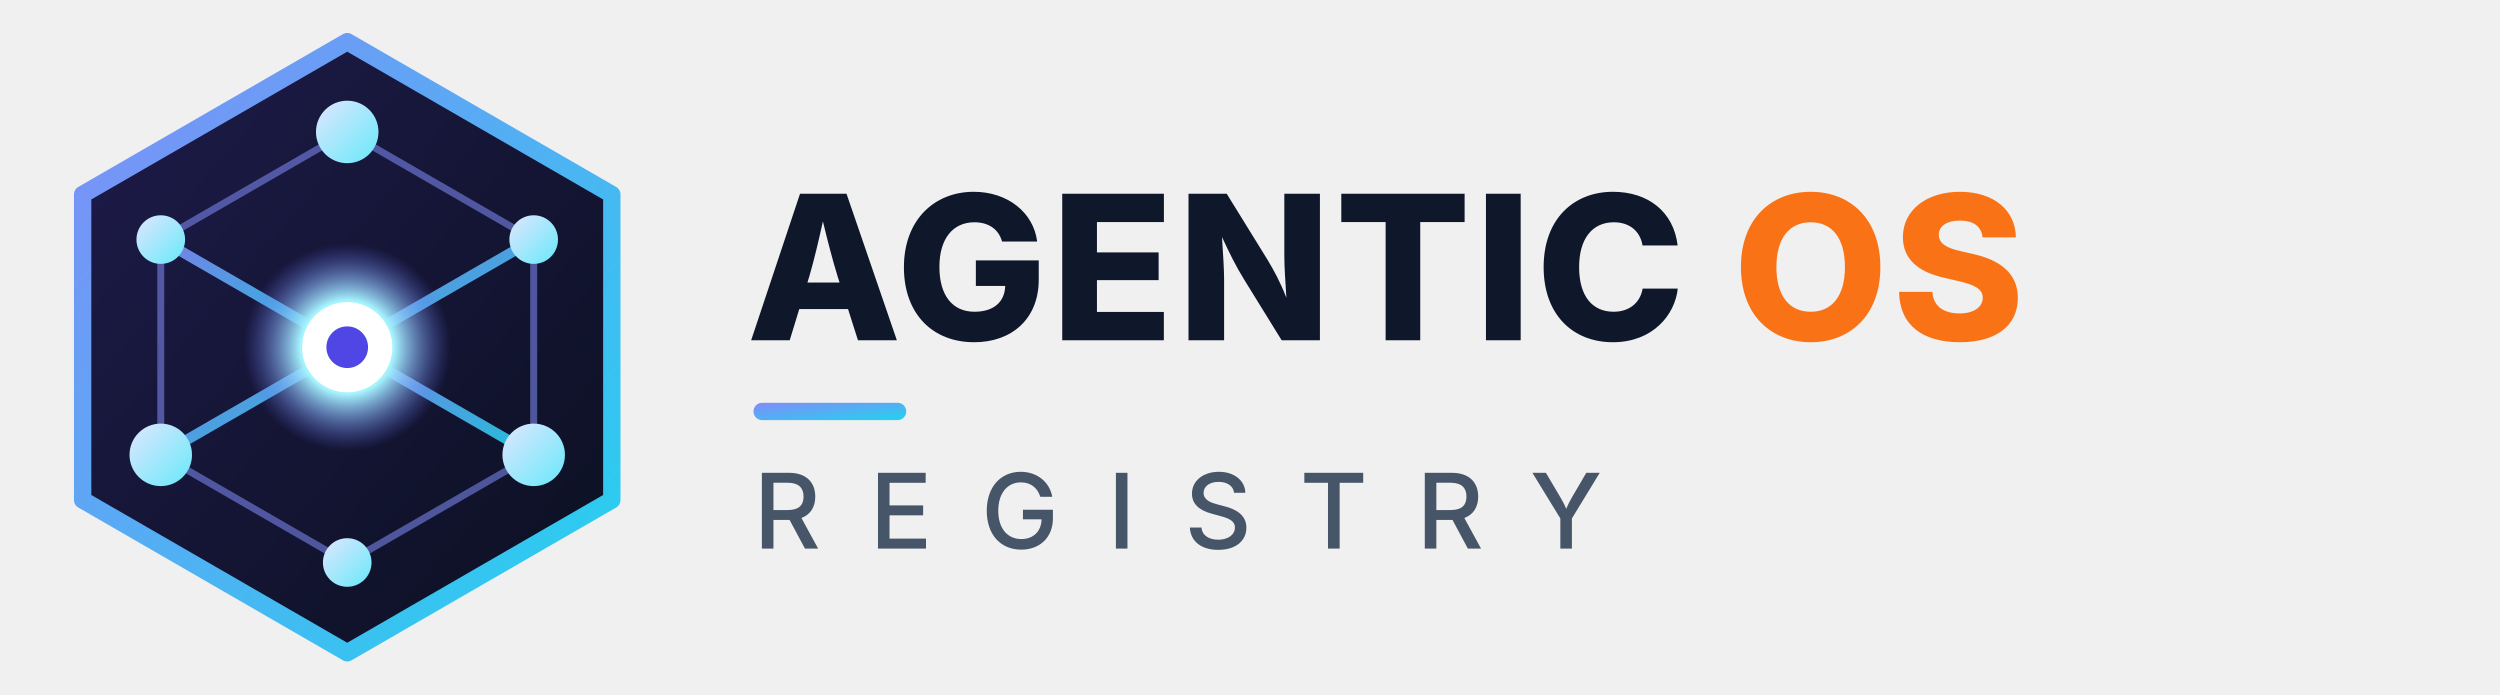
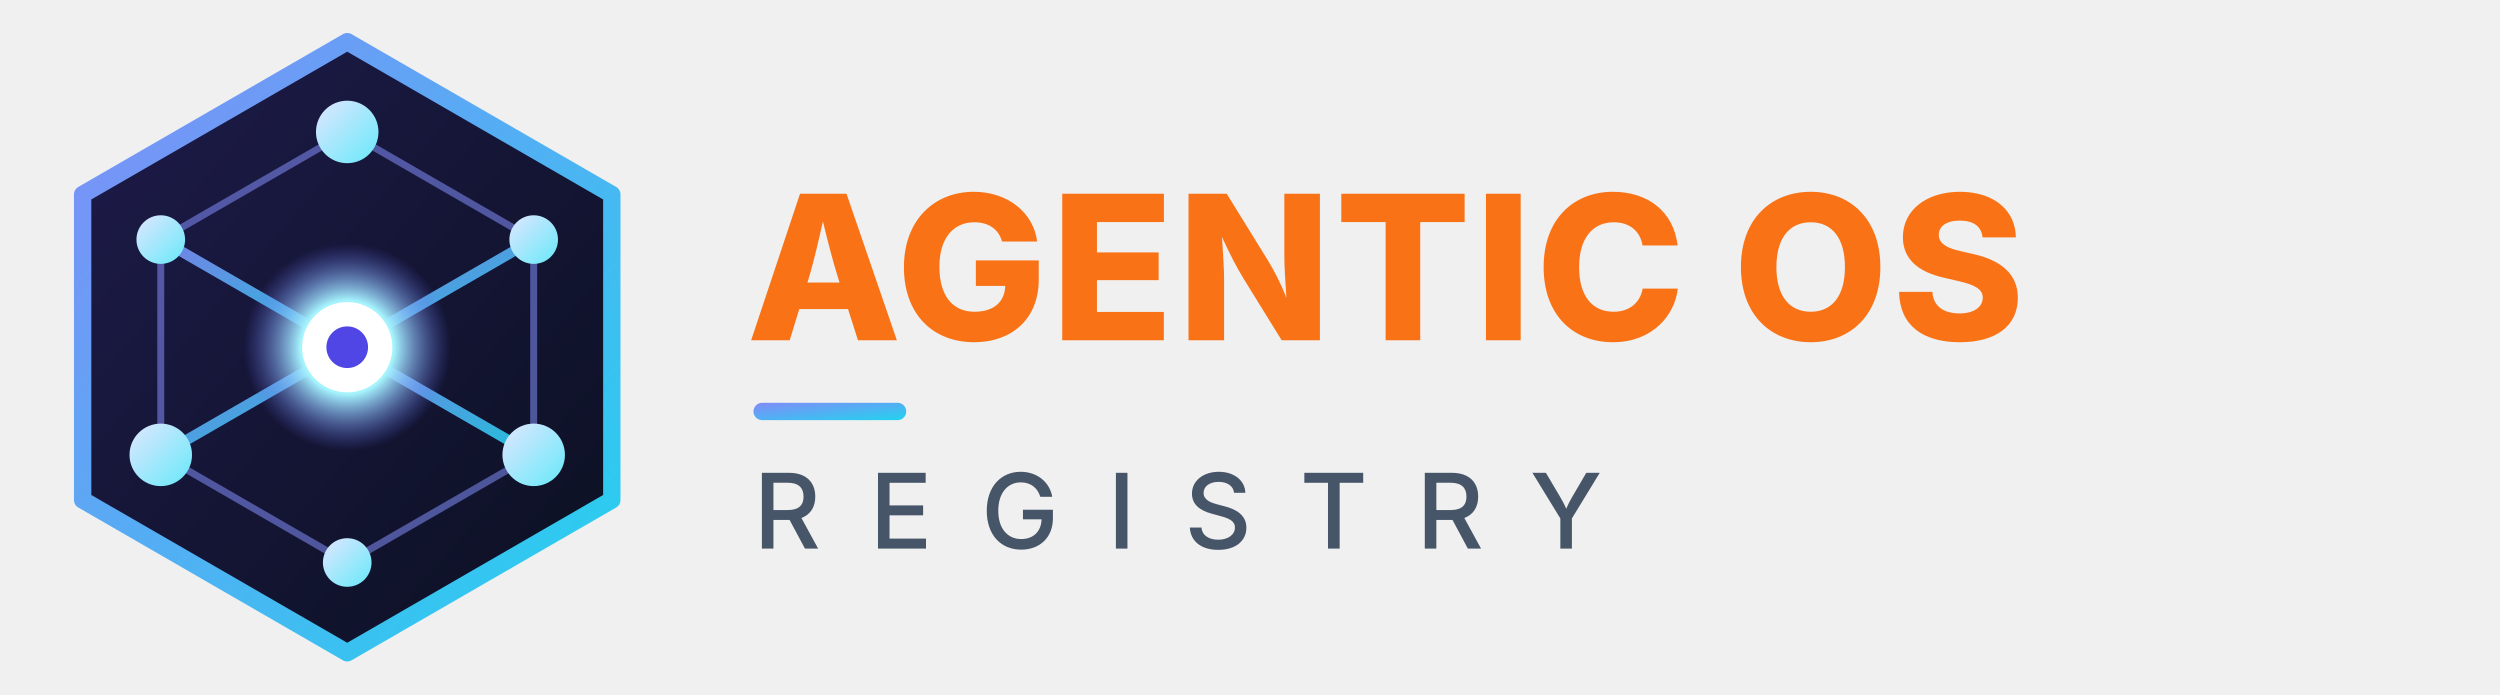
<svg xmlns="http://www.w3.org/2000/svg" viewBox="0 0 720 200" width="720" height="200" role="img">
  <g transform="translate(0 0)">
    <defs>
      <linearGradient id="bg" x1="0" y1="0" x2="1" y2="1">
        <stop offset="0" stop-color="#1e1b4b" />
        <stop offset="1" stop-color="#0b1020" />
      </linearGradient>
      <linearGradient id="ed" x1="0" y1="0" x2="1" y2="1">
        <stop offset="0" stop-color="#818cf8" />
        <stop offset="1" stop-color="#22d3ee" />
      </linearGradient>
      <linearGradient id="n" x1="0" y1="0" x2="1" y2="1">
        <stop offset="0" stop-color="#e0e7ff" />
        <stop offset="1" stop-color="#67e8f9" />
      </linearGradient>
      <radialGradient id="core">
        <stop offset="0" stop-color="#fff" />
        <stop offset=".45" stop-color="#a5f3fc" />
        <stop offset="1" stop-color="#6366f1" stop-opacity="0" />
      </radialGradient>
    </defs>
    <polygon points="100.0,12.0 176.2,56.0 176.2,144.0 100.0,188.0 23.8,144.0 23.8,56.0" fill="url(#bg)" stroke="url(#ed)" stroke-width="5" stroke-linejoin="round" />
    <polygon points="100.0,38.0 153.7,69.0 153.7,131.0 100.0,162.0 46.3,131.0 46.3,69.0" fill="none" stroke="#818cf8" stroke-opacity=".55" stroke-width="2" />
    <g stroke="url(#ed)" stroke-width="3" stroke-linecap="round" opacity=".9">
      <line x1="100" y1="100" x2="100.0" y2="38.0" />
      <line x1="100" y1="100" x2="153.7" y2="69.0" />
      <line x1="100" y1="100" x2="153.7" y2="131.0" />
      <line x1="100" y1="100" x2="100.0" y2="162.0" />
      <line x1="100" y1="100" x2="46.3" y2="131.0" />
      <line x1="100" y1="100" x2="46.3" y2="69.0" />
    </g>
    <circle cx="100.0" cy="38.0" r="9" fill="url(#n)" />
    <circle cx="153.7" cy="69.0" r="7" fill="url(#n)" />
    <circle cx="153.7" cy="131.0" r="9" fill="url(#n)" />
    <circle cx="100.0" cy="162.0" r="7" fill="url(#n)" />
    <circle cx="46.3" cy="131.0" r="9" fill="url(#n)" />
    <circle cx="46.3" cy="69.0" r="7" fill="url(#n)" />
    <circle cx="100" cy="100" r="30" fill="url(#core)" />
    <circle cx="100" cy="100" r="13" fill="#fff" />
    <circle cx="100" cy="100" r="6" fill="#4f46e5" />
  </g>
-   <text x="215" y="98" font-family="Inter,'Segoe UI',Helvetica,Arial,sans-serif" font-size="58" font-weight="800" letter-spacing="1" fill="#0f172a">AGENTIC <tspan fill="#f97316">OS</tspan>
+   <text x="215" y="98" font-family="Inter,'Segoe UI',Helvetica,Arial,sans-serif" font-size="58" font-weight="800" letter-spacing="1" fill="#f97316">AGENTIC <tspan fill="#f97316">OS</tspan>
  </text>
  <rect x="217" y="116" width="44" height="5" rx="2.5" fill="url(#ed)" />
  <text x="217" y="158" font-family="Inter,'Segoe UI',Helvetica,Arial,sans-serif" font-size="30" font-weight="500" letter-spacing="14" fill="#475569">REGISTRY</text>
</svg>
